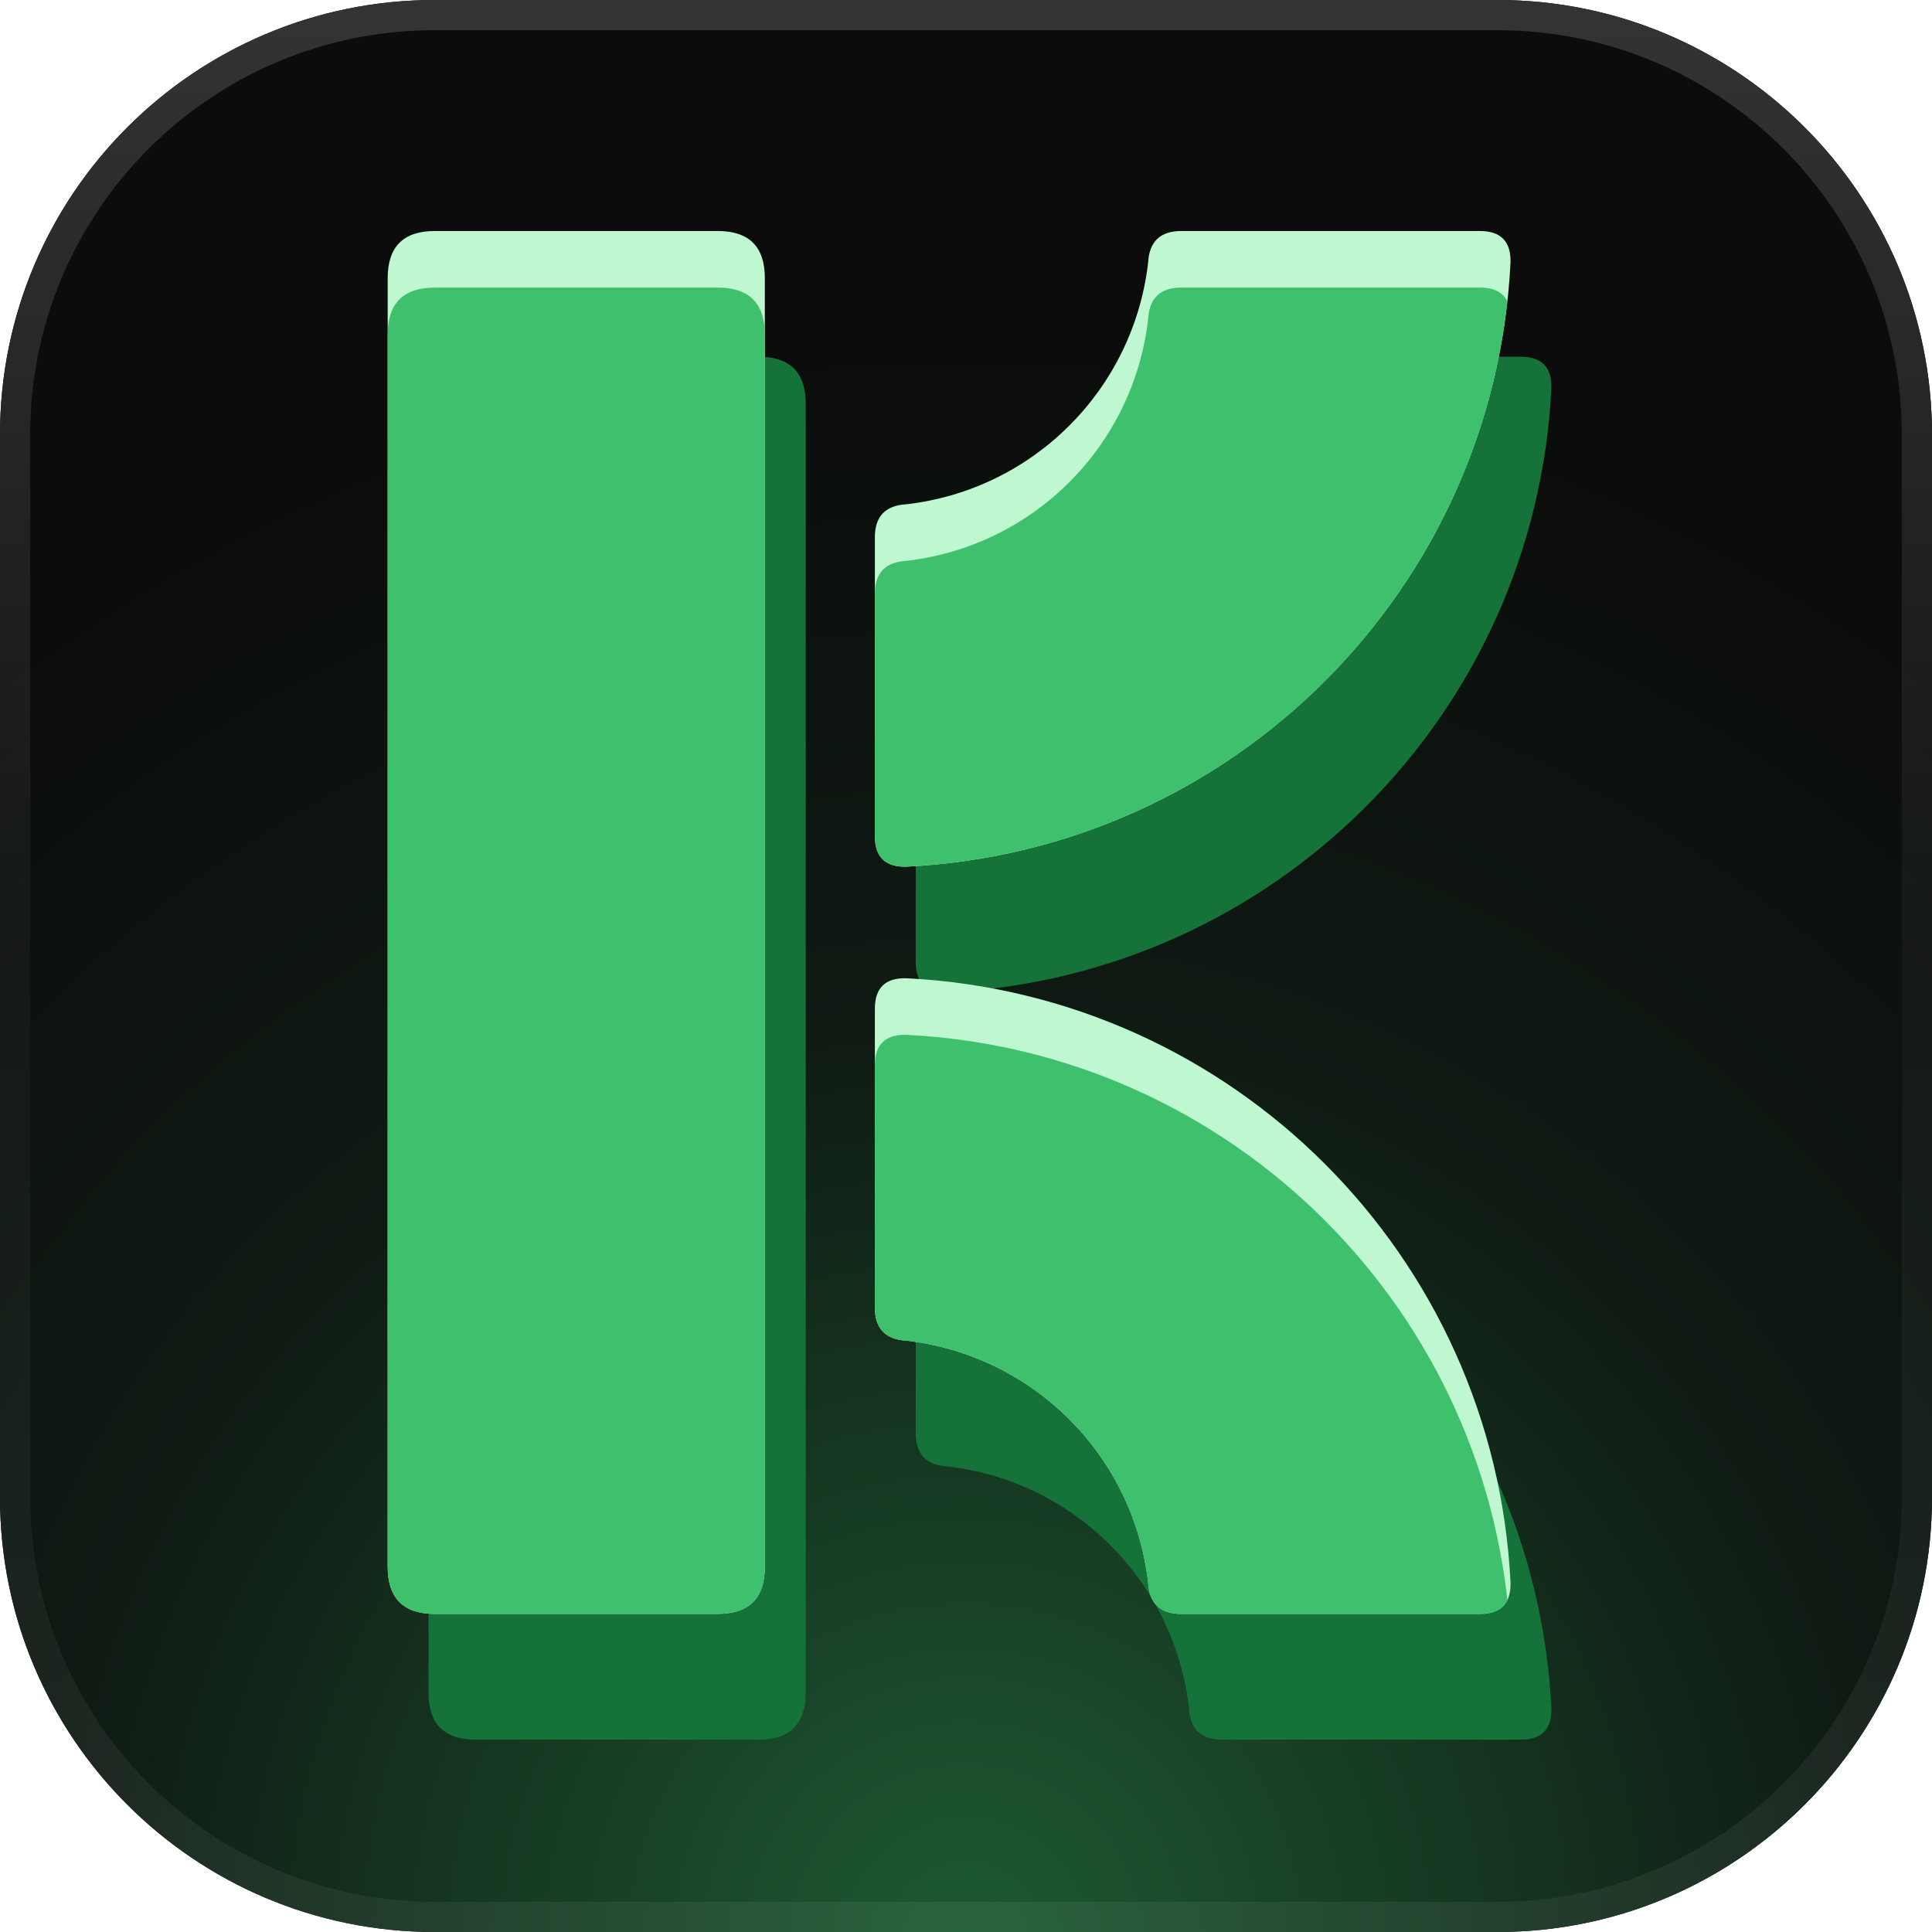
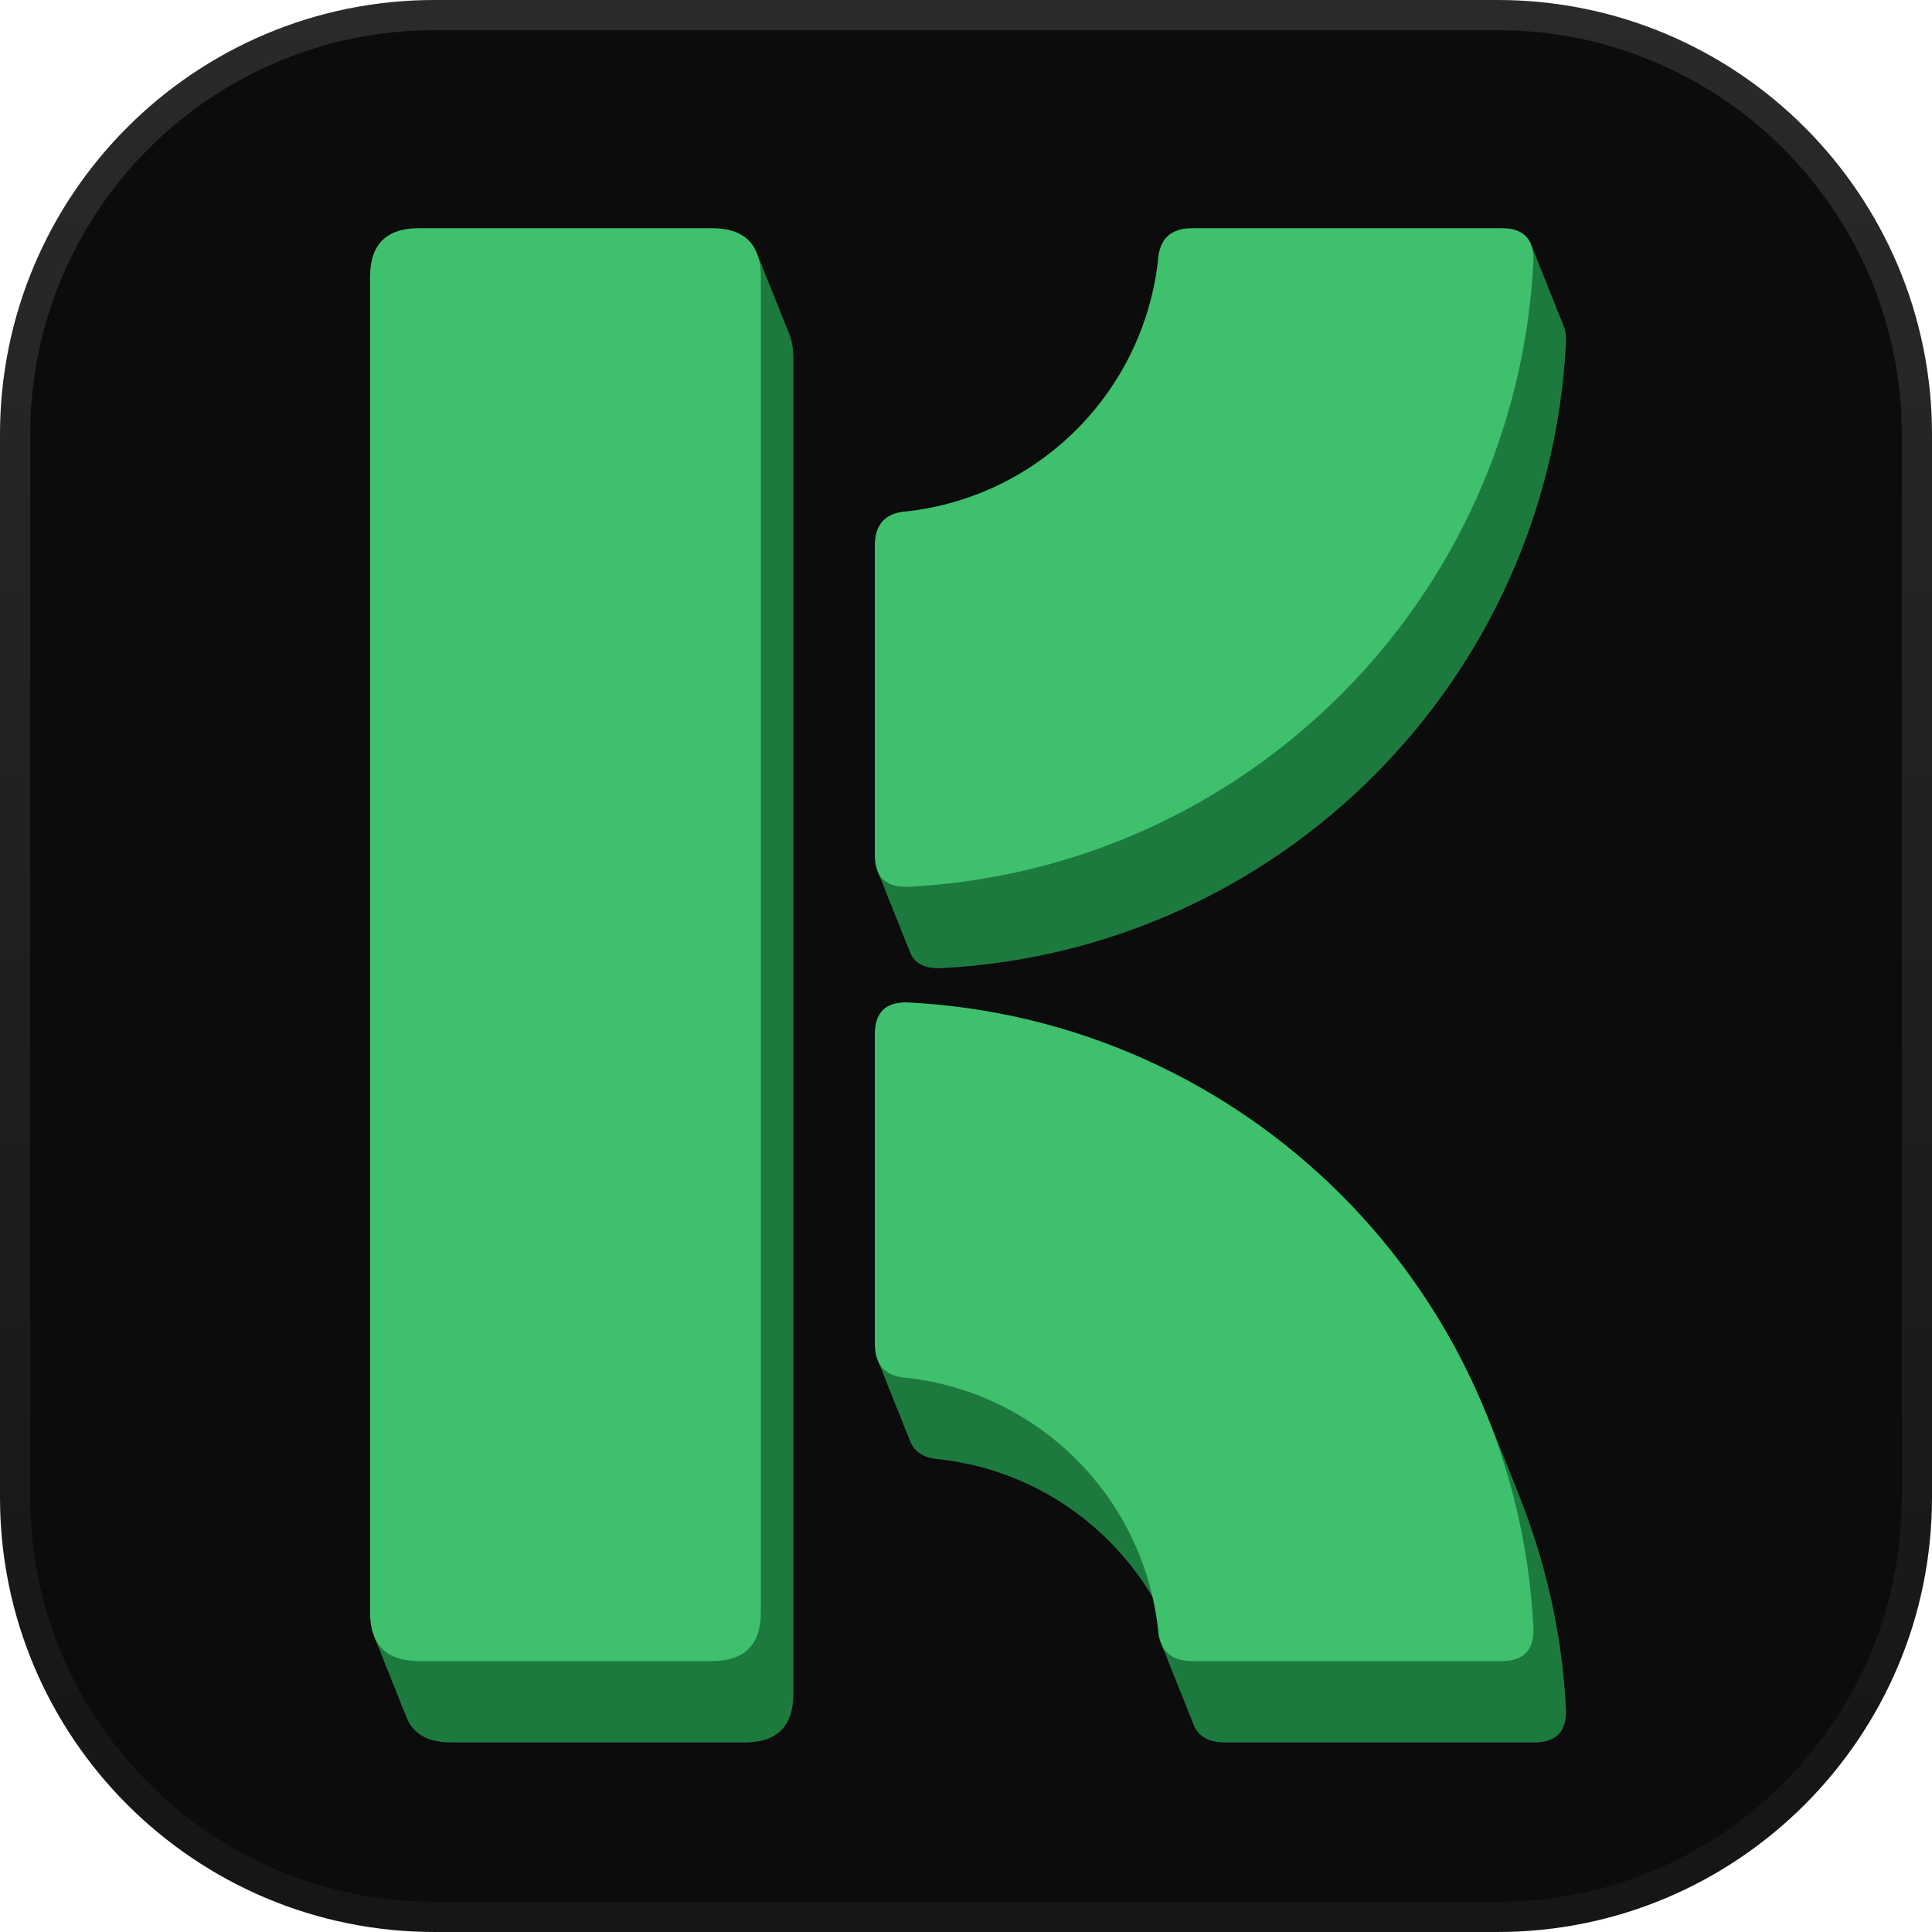
<svg xmlns="http://www.w3.org/2000/svg" viewBox="0 0 64 64" width="64" height="64">
  <defs>
-     <radialGradient id="bgf" cx="50%" cy="100%" r="85%">
-       <stop offset="0" stop-color="#1d5a33" />
-       <stop offset="0.55" stop-color="#0f1a13" />
-       <stop offset="1" stop-color="#0b0c0b" />
-     </radialGradient>
    <linearGradient id="lnf" x1="0" y1="0" x2="0" y2="1">
-       <stop offset="0" stop-color="#fff" stop-opacity=".16" />
-       <stop offset=".5" stop-color="#fff" stop-opacity=".03" />
-       <stop offset="1" stop-color="#fff" stop-opacity=".06" />
+       <stop offset="0" stop-color="#fff" stop-opacity=".12" />
+       <stop offset="1" stop-color="#fff" stop-opacity=".04" />
    </linearGradient>
  </defs>
  <rect width="64" height="64" rx="14.4" fill="#0b0c0b" />
-   <rect width="64" height="64" rx="14.4" fill="url(#bgf)" />
  <rect x=".5" y=".5" width="63" height="63" rx="13.9" fill="none" stroke="url(#lnf)" />
  <svg x="0.64" y="1.28" viewBox="0 0 100 100" width="62.72" height="62.72" fill="none" aria-hidden="true">
-     <defs>
-       <clipPath id="c-_R_0_">
-         <path d="M15 6H33Q36 6 36 9V91Q36 94 33 94H15Q12 94 12 91V9Q12 6 15 6Z" />
-         <path d="M81.5 6Q83.5 6 83.45 8A40.5 40.5 0 0 1 45 46.45Q43 46.5 43 44.5L43 25.5Q43 23.5 45 23.39A17.5 17.5 0 0 0 60.39 8Q60.5 6 62.5 6Z" />
-         <path d="M43 55.5Q43 53.5 45 53.55A40.5 40.5 0 0 1 83.45 92Q83.5 94 81.5 94L62.5 94Q60.5 94 60.39 92A17.5 17.5 0 0 0 45 76.61Q43 76.5 43 74.5Z" />
-       </clipPath>
-     </defs>
-     <g transform="translate(50 50) scale(0.83) translate(-48.8 -54)">
-       <path d="M15 6H33Q36 6 36 9V91Q36 94 33 94H15Q12 94 12 91V9Q12 6 15 6Z" transform="translate(2.6 8)" fill="#15733a" />
-       <path d="M81.5 6Q83.5 6 83.45 8A40.5 40.5 0 0 1 45 46.45Q43 46.5 43 44.5L43 25.5Q43 23.5 45 23.39A17.5 17.5 0 0 0 60.39 8Q60.5 6 62.5 6Z" transform="translate(2.6 8)" fill="#15733a" />
-       <path d="M43 55.5Q43 53.5 45 53.55A40.5 40.5 0 0 1 83.45 92Q83.5 94 81.5 94L62.5 94Q60.5 94 60.39 92A17.5 17.5 0 0 0 45 76.61Q43 76.5 43 74.5Z" transform="translate(2.6 8)" fill="#15733a" />
-       <path d="M15 6H33Q36 6 36 9V91Q36 94 33 94H15Q12 94 12 91V9Q12 6 15 6Z" fill="#bff7d1" />
-       <path d="M81.5 6Q83.5 6 83.45 8A40.5 40.5 0 0 1 45 46.45Q43 46.5 43 44.5L43 25.5Q43 23.5 45 23.39A17.5 17.5 0 0 0 60.39 8Q60.5 6 62.5 6Z" fill="#bff7d1" />
-       <path d="M43 55.5Q43 53.5 45 53.55A40.5 40.5 0 0 1 83.45 92Q83.5 94 81.5 94L62.5 94Q60.5 94 60.39 92A17.5 17.5 0 0 0 45 76.61Q43 76.5 43 74.5Z" fill="#bff7d1" />
-       <g clip-path="url(#c-_R_0_)">
-         <path d="M15 6H33Q36 6 36 9V91Q36 94 33 94H15Q12 94 12 91V9Q12 6 15 6Z" transform="translate(0 3.6)" fill="#3fc06c" />
-         <path d="M81.5 6Q83.5 6 83.45 8A40.5 40.5 0 0 1 45 46.45Q43 46.5 43 44.5L43 25.5Q43 23.5 45 23.39A17.5 17.5 0 0 0 60.39 8Q60.5 6 62.5 6Z" transform="translate(0 3.6)" fill="#3fc06c" />
-         <path d="M43 55.5Q43 53.5 45 53.55A40.5 40.5 0 0 1 83.45 92Q83.5 94 81.5 94L62.5 94Q60.5 94 60.39 92A17.5 17.5 0 0 0 45 76.61Q43 76.5 43 74.5Z" transform="translate(0 3.6)" fill="#3fc06c" />
+     <g transform="translate(50 50) scale(0.86) translate(-48.6 -52.5)">
+       <g fill="#1c7a3f">
+         <path d="M15 6H33Q36 6 36 9V91Q36 94 33 94H15Q12 94 12 91V9Q12 6 15 6Z" transform="translate(2 5)" />
+         <path d="M15 6H33Q36 6 36 9V91Q36 94 33 94H15Q12 94 12 91V9Q12 6 15 6Z" transform="translate(1.86 4.64)" />
+         <path d="M15 6H33Q36 6 36 9V91Q36 94 33 94H15Q12 94 12 91V9Q12 6 15 6Z" transform="translate(1.71 4.29)" />
+         <path d="M15 6H33Q36 6 36 9V91Q36 94 33 94H15Q12 94 12 91V9Q12 6 15 6Z" transform="translate(1.57 3.93)" />
+         <path d="M15 6H33Q36 6 36 9V91Q36 94 33 94H15Q12 94 12 91V9Q12 6 15 6Z" transform="translate(1.43 3.57)" />
+         <path d="M15 6H33Q36 6 36 9V91Q36 94 33 94H15Q12 94 12 91V9Q12 6 15 6Z" transform="translate(1.29 3.21)" />
+         <path d="M15 6H33Q36 6 36 9V91Q36 94 33 94H15Q12 94 12 91V9Q12 6 15 6Z" transform="translate(1.14 2.86)" />
+         <path d="M15 6H33Q36 6 36 9V91Q36 94 33 94H15Q12 94 12 91V9Q12 6 15 6Z" transform="translate(1 2.5)" />
+         <path d="M15 6H33Q36 6 36 9V91Q36 94 33 94H15Q12 94 12 91V9Q12 6 15 6Z" transform="translate(0.86 2.14)" />
+         <path d="M15 6H33Q36 6 36 9V91Q36 94 33 94H15Q12 94 12 91V9Q12 6 15 6Z" transform="translate(0.71 1.79)" />
+         <path d="M15 6H33Q36 6 36 9V91Q36 94 33 94H15Q12 94 12 91V9Q12 6 15 6Z" transform="translate(0.57 1.43)" />
+         <path d="M15 6H33Q36 6 36 9V91Q36 94 33 94H15Q12 94 12 91V9Q12 6 15 6Z" transform="translate(0.43 1.07)" />
+         <path d="M15 6H33Q36 6 36 9V91Q36 94 33 94H15Q12 94 12 91V9Q12 6 15 6Z" transform="translate(0.29 0.71)" />
+         <path d="M15 6H33Q36 6 36 9V91Q36 94 33 94H15Q12 94 12 91V9Q12 6 15 6Z" transform="translate(0.14 0.36)" />
+         <path d="M81.5 6Q83.5 6 83.45 8A40.5 40.5 0 0 1 45 46.45Q43 46.5 43 44.5L43 25.5Q43 23.5 45 23.39A17.5 17.5 0 0 0 60.39 8Q60.5 6 62.5 6Z" transform="translate(2 5)" />
+         <path d="M81.5 6Q83.5 6 83.45 8A40.5 40.5 0 0 1 45 46.45Q43 46.5 43 44.5L43 25.5Q43 23.5 45 23.39A17.5 17.5 0 0 0 60.39 8Q60.5 6 62.5 6Z" transform="translate(1.86 4.64)" />
+         <path d="M81.5 6Q83.5 6 83.45 8A40.5 40.5 0 0 1 45 46.45Q43 46.5 43 44.5L43 25.5Q43 23.5 45 23.39A17.5 17.5 0 0 0 60.39 8Q60.5 6 62.5 6Z" transform="translate(1.71 4.29)" />
+         <path d="M81.5 6Q83.5 6 83.45 8A40.5 40.5 0 0 1 45 46.45Q43 46.5 43 44.5L43 25.5Q43 23.5 45 23.39A17.5 17.5 0 0 0 60.39 8Q60.5 6 62.5 6Z" transform="translate(1.57 3.93)" />
+         <path d="M81.5 6Q83.5 6 83.45 8A40.5 40.5 0 0 1 45 46.45Q43 46.5 43 44.5L43 25.5Q43 23.5 45 23.39A17.5 17.5 0 0 0 60.39 8Q60.5 6 62.5 6Z" transform="translate(1.43 3.57)" />
+         <path d="M81.5 6Q83.5 6 83.45 8A40.5 40.5 0 0 1 45 46.45Q43 46.5 43 44.5L43 25.5Q43 23.5 45 23.39A17.5 17.5 0 0 0 60.39 8Q60.5 6 62.5 6Z" transform="translate(1.29 3.21)" />
+         <path d="M81.5 6Q83.5 6 83.45 8A40.5 40.5 0 0 1 45 46.45Q43 46.5 43 44.5L43 25.5Q43 23.5 45 23.39A17.5 17.5 0 0 0 60.39 8Q60.5 6 62.5 6Z" transform="translate(1.14 2.86)" />
+         <path d="M81.5 6Q83.5 6 83.45 8A40.5 40.5 0 0 1 45 46.45Q43 46.5 43 44.5L43 25.5Q43 23.5 45 23.39A17.5 17.5 0 0 0 60.39 8Q60.5 6 62.5 6Z" transform="translate(1 2.5)" />
+         <path d="M81.5 6Q83.5 6 83.45 8A40.5 40.5 0 0 1 45 46.45Q43 46.5 43 44.5L43 25.5Q43 23.5 45 23.39A17.5 17.5 0 0 0 60.39 8Q60.5 6 62.5 6Z" transform="translate(0.86 2.14)" />
+         <path d="M81.5 6Q83.5 6 83.45 8A40.5 40.5 0 0 1 45 46.45Q43 46.5 43 44.5L43 25.5Q43 23.5 45 23.39A17.5 17.5 0 0 0 60.39 8Q60.5 6 62.5 6Z" transform="translate(0.71 1.79)" />
+         <path d="M81.5 6Q83.5 6 83.45 8A40.5 40.5 0 0 1 45 46.45Q43 46.5 43 44.5L43 25.5Q43 23.5 45 23.39A17.5 17.5 0 0 0 60.39 8Q60.5 6 62.5 6Z" transform="translate(0.57 1.43)" />
+         <path d="M81.5 6Q83.5 6 83.45 8A40.5 40.5 0 0 1 45 46.45Q43 46.5 43 44.5L43 25.5Q43 23.5 45 23.39A17.5 17.5 0 0 0 60.39 8Q60.5 6 62.5 6Z" transform="translate(0.43 1.07)" />
+         <path d="M81.5 6Q83.5 6 83.45 8A40.5 40.5 0 0 1 45 46.45Q43 46.5 43 44.5L43 25.5Q43 23.5 45 23.39A17.5 17.5 0 0 0 60.39 8Q60.5 6 62.5 6Z" transform="translate(0.29 0.71)" />
+         <path d="M81.5 6Q83.5 6 83.45 8A40.5 40.5 0 0 1 45 46.45Q43 46.5 43 44.5L43 25.5Q43 23.5 45 23.39A17.5 17.5 0 0 0 60.39 8Q60.5 6 62.5 6Z" transform="translate(0.14 0.36)" />
+         <path d="M43 55.5Q43 53.5 45 53.55A40.5 40.5 0 0 1 83.45 92Q83.5 94 81.5 94L62.5 94Q60.5 94 60.39 92A17.5 17.5 0 0 0 45 76.61Q43 76.5 43 74.5Z" transform="translate(2 5)" />
+         <path d="M43 55.5Q43 53.5 45 53.55A40.5 40.5 0 0 1 83.45 92Q83.5 94 81.5 94L62.5 94Q60.5 94 60.39 92A17.5 17.5 0 0 0 45 76.61Q43 76.5 43 74.5Z" transform="translate(1.86 4.64)" />
+         <path d="M43 55.5Q43 53.5 45 53.55A40.5 40.5 0 0 1 83.45 92Q83.5 94 81.5 94L62.5 94Q60.5 94 60.39 92A17.5 17.5 0 0 0 45 76.61Q43 76.5 43 74.5Z" transform="translate(1.71 4.29)" />
+         <path d="M43 55.5Q43 53.5 45 53.55A40.5 40.5 0 0 1 83.45 92Q83.5 94 81.5 94L62.5 94Q60.5 94 60.39 92A17.5 17.5 0 0 0 45 76.61Q43 76.5 43 74.5Z" transform="translate(1.57 3.93)" />
+         <path d="M43 55.5Q43 53.5 45 53.55A40.5 40.5 0 0 1 83.45 92Q83.5 94 81.5 94L62.5 94Q60.5 94 60.39 92A17.5 17.5 0 0 0 45 76.61Q43 76.5 43 74.5Z" transform="translate(1.43 3.57)" />
+         <path d="M43 55.5Q43 53.5 45 53.55A40.5 40.5 0 0 1 83.45 92Q83.5 94 81.5 94L62.5 94Q60.5 94 60.39 92A17.5 17.5 0 0 0 45 76.61Q43 76.5 43 74.5Z" transform="translate(1.29 3.21)" />
+         <path d="M43 55.5Q43 53.5 45 53.55A40.5 40.5 0 0 1 83.45 92Q83.5 94 81.5 94L62.5 94Q60.5 94 60.39 92A17.5 17.5 0 0 0 45 76.61Q43 76.5 43 74.5Z" transform="translate(1.14 2.86)" />
+         <path d="M43 55.5Q43 53.5 45 53.55A40.5 40.5 0 0 1 83.45 92Q83.5 94 81.5 94L62.5 94Q60.5 94 60.39 92A17.5 17.5 0 0 0 45 76.61Q43 76.5 43 74.5Z" transform="translate(1 2.5)" />
+         <path d="M43 55.5Q43 53.5 45 53.55A40.5 40.5 0 0 1 83.45 92Q83.5 94 81.5 94L62.5 94Q60.5 94 60.39 92A17.5 17.5 0 0 0 45 76.61Q43 76.5 43 74.5Z" transform="translate(0.86 2.14)" />
+         <path d="M43 55.5Q43 53.5 45 53.55A40.5 40.5 0 0 1 83.45 92Q83.5 94 81.5 94L62.5 94Q60.5 94 60.39 92A17.5 17.5 0 0 0 45 76.61Q43 76.5 43 74.5Z" transform="translate(0.71 1.79)" />
+         <path d="M43 55.5Q43 53.5 45 53.55A40.5 40.5 0 0 1 83.45 92Q83.5 94 81.5 94L62.5 94Q60.5 94 60.39 92A17.5 17.5 0 0 0 45 76.61Q43 76.5 43 74.5Z" transform="translate(0.57 1.43)" />
+         <path d="M43 55.5Q43 53.5 45 53.55A40.5 40.5 0 0 1 83.45 92Q83.5 94 81.5 94L62.5 94Q60.5 94 60.39 92A17.5 17.5 0 0 0 45 76.61Q43 76.5 43 74.5Z" transform="translate(0.43 1.07)" />
+         <path d="M43 55.5Q43 53.5 45 53.55A40.5 40.5 0 0 1 83.45 92Q83.5 94 81.5 94L62.5 94Q60.5 94 60.39 92A17.5 17.5 0 0 0 45 76.61Q43 76.5 43 74.5Z" transform="translate(0.29 0.71)" />
+         <path d="M43 55.5Q43 53.5 45 53.55A40.5 40.5 0 0 1 83.45 92Q83.5 94 81.5 94L62.5 94Q60.5 94 60.39 92A17.5 17.5 0 0 0 45 76.61Q43 76.5 43 74.5Z" transform="translate(0.14 0.36)" />
      </g>
+       <path d="M15 6H33Q36 6 36 9V91Q36 94 33 94H15Q12 94 12 91V9Q12 6 15 6Z" fill="#3fc06c" />
+       <path d="M81.5 6Q83.5 6 83.45 8A40.5 40.5 0 0 1 45 46.45Q43 46.5 43 44.5L43 25.5Q43 23.5 45 23.39A17.5 17.5 0 0 0 60.39 8Q60.5 6 62.5 6Z" fill="#3fc06c" />
+       <path d="M43 55.5Q43 53.5 45 53.55A40.5 40.5 0 0 1 83.45 92Q83.5 94 81.5 94L62.5 94Q60.5 94 60.39 92A17.5 17.5 0 0 0 45 76.61Q43 76.5 43 74.5Z" fill="#3fc06c" />
    </g>
  </svg>
</svg>
